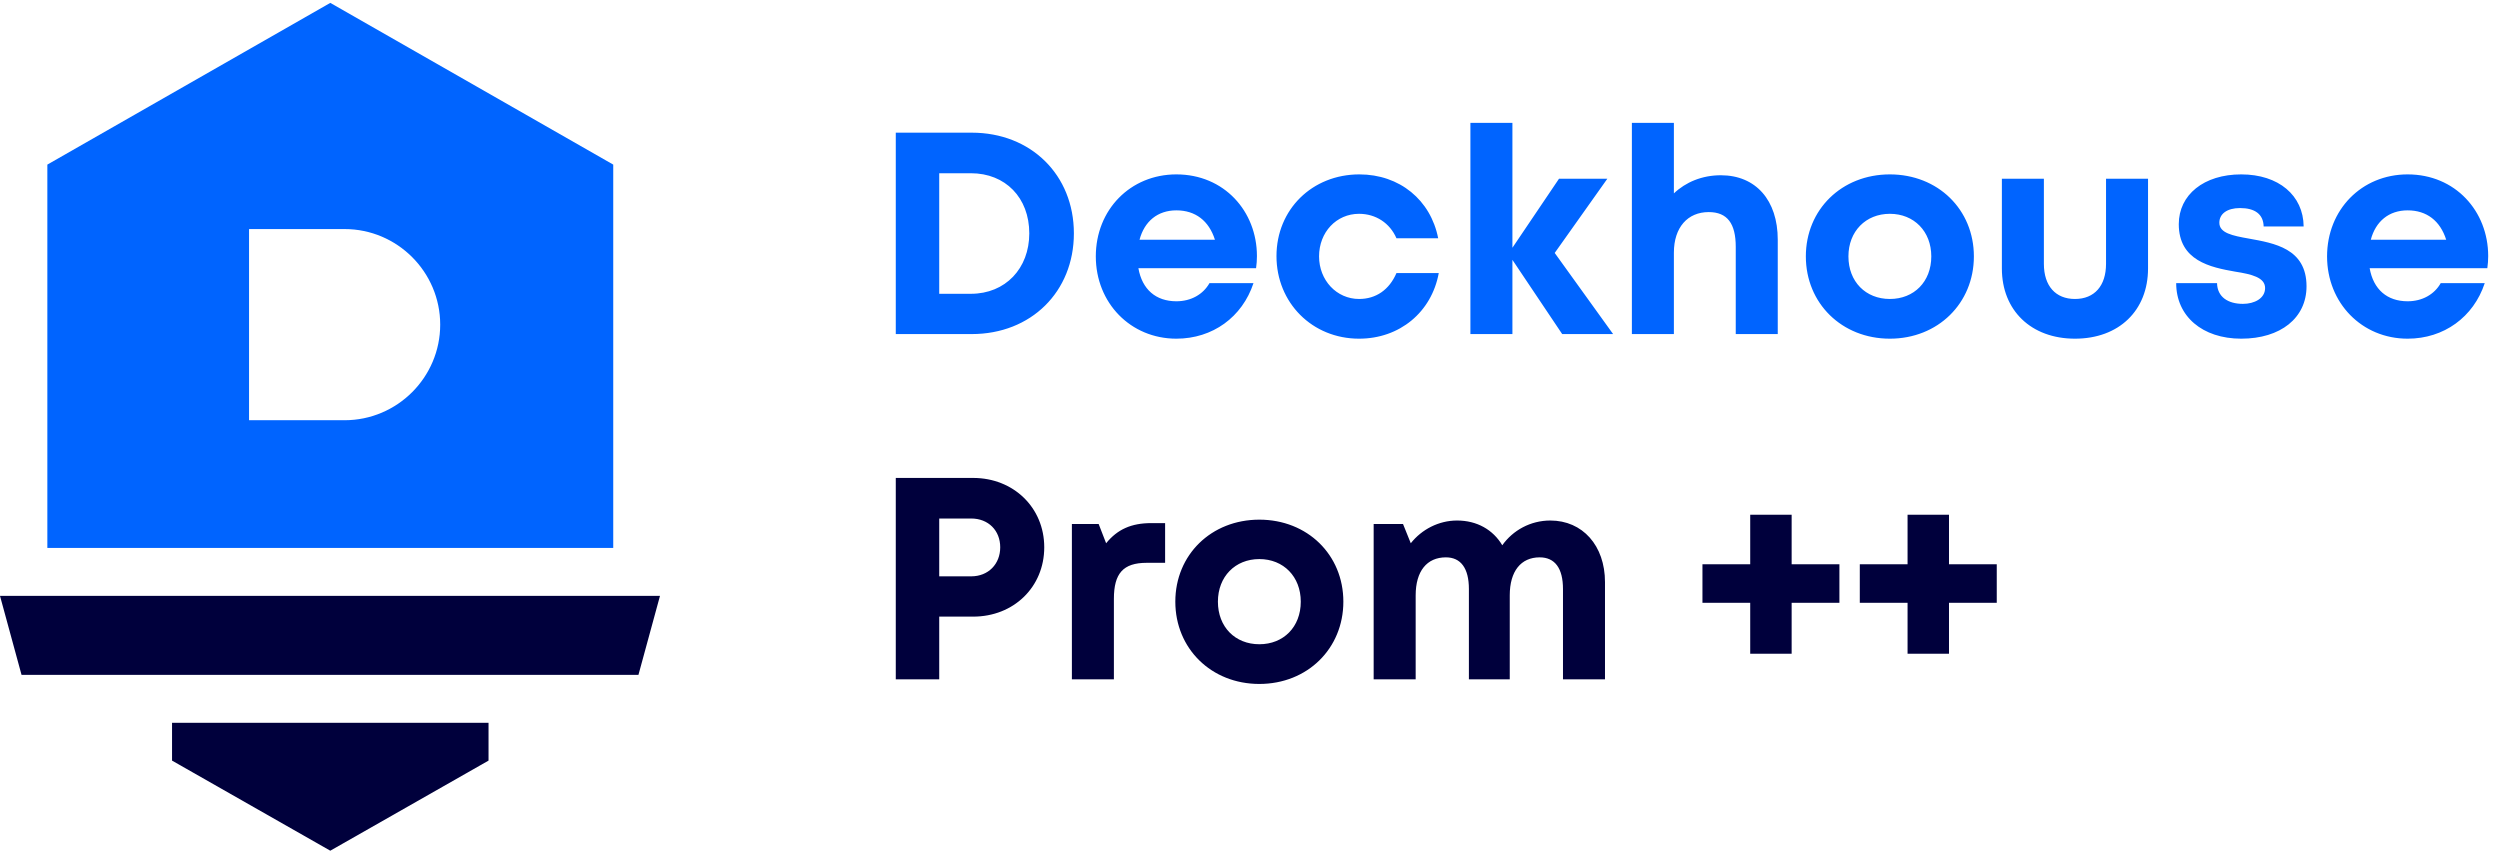
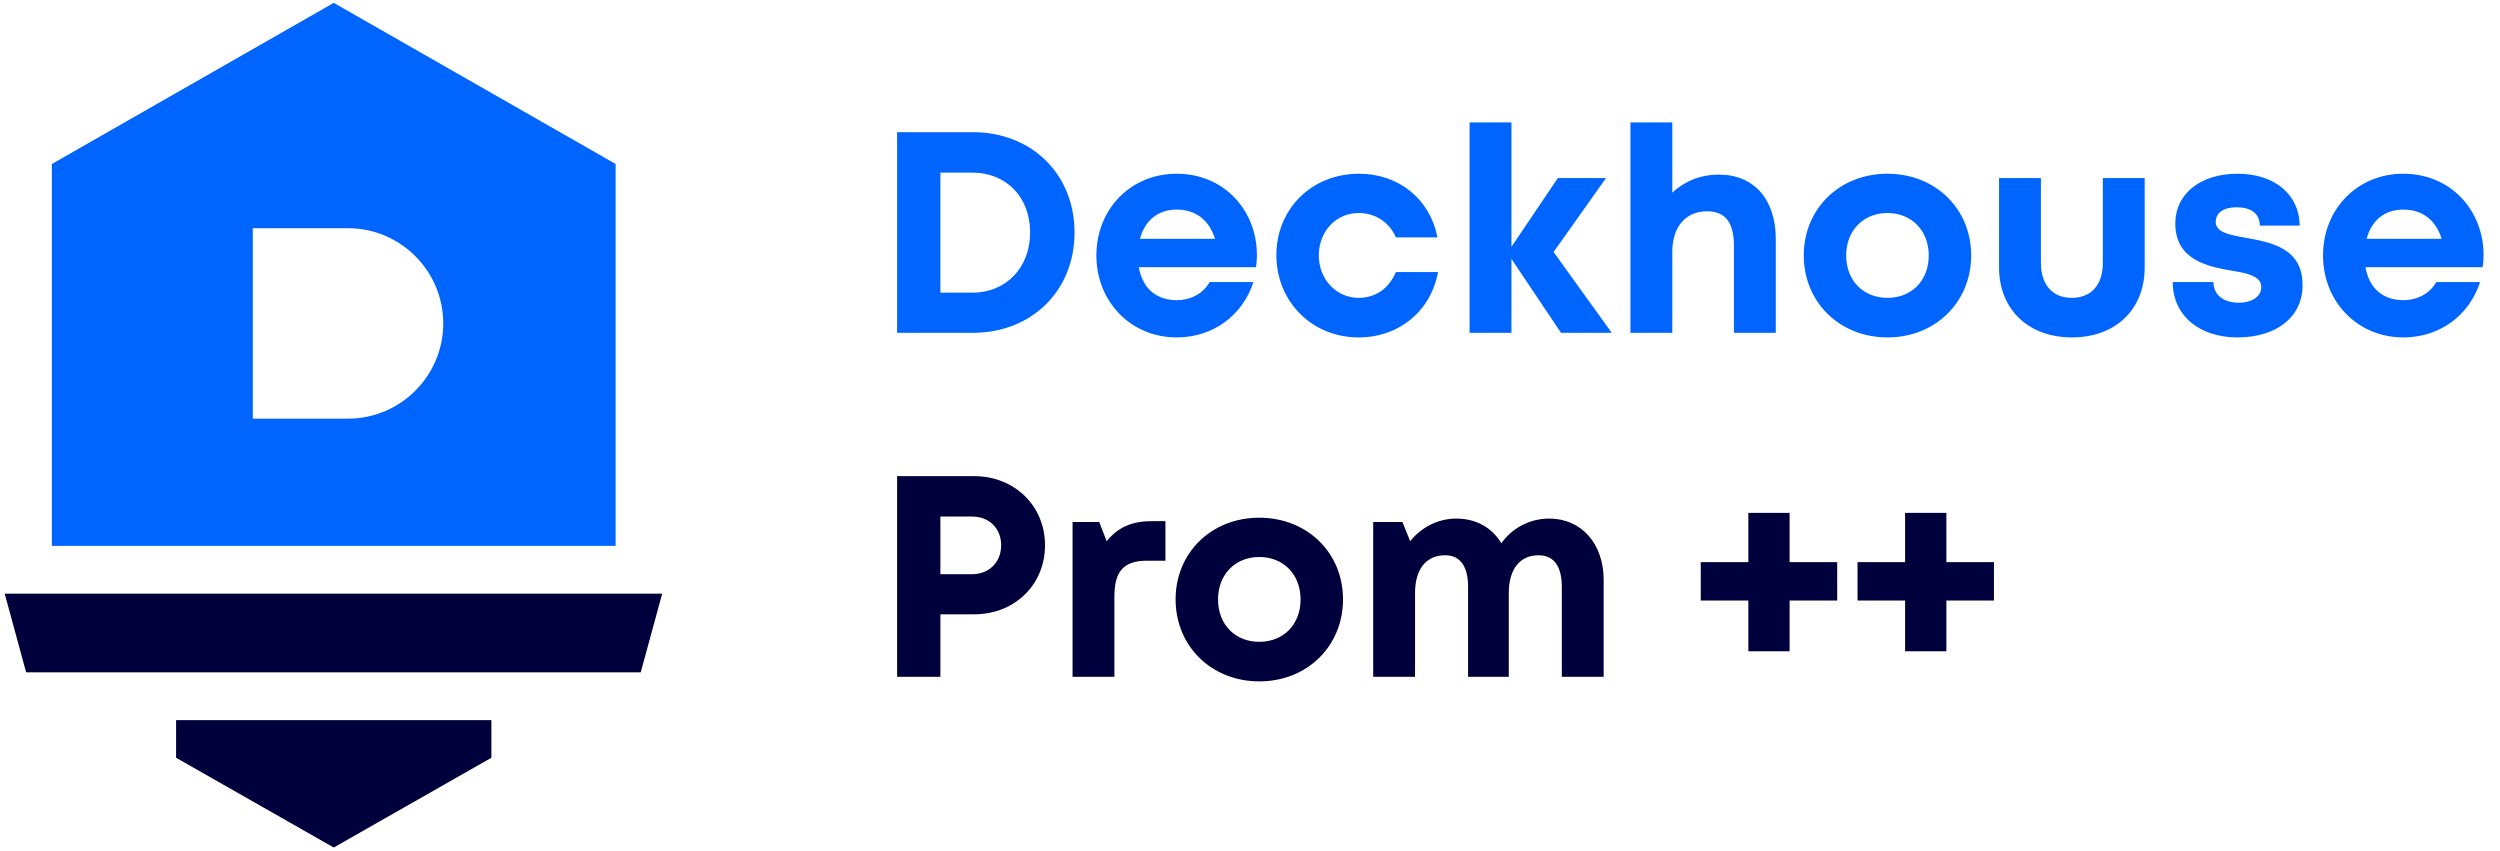
- <svg xmlns="http://www.w3.org/2000/svg" width="782" height="267" viewBox="0 0 782 267" fill="none">
+ <svg xmlns="http://www.w3.org/2000/svg" width="391" height="133" viewBox="0 0 782 267" fill="none">
  <path d="M303.96 41.499C322.5 41.499 335.91 54.729 335.91 72.999C335.91 91.269 322.5 104.499 303.96 104.499H280.2V41.499H303.96ZM303.69 91.899C314.49 91.899 321.96 83.979 321.96 72.999C321.96 61.839 314.49 54.189 303.69 54.189H293.79V91.899H303.69ZM393.169 80.109C393.169 81.369 393.079 82.629 392.899 83.889H356.089C357.259 90.549 361.579 94.239 367.969 94.239C372.559 94.239 376.339 92.079 378.319 88.569H392.089C388.579 99.189 379.309 105.939 367.969 105.939C353.659 105.939 342.769 94.779 342.769 80.199C342.769 65.619 353.569 54.549 367.969 54.549C382.909 54.549 393.169 66.069 393.169 80.109ZM367.969 65.799C362.119 65.799 357.979 69.219 356.449 74.979H380.029C378.139 69.039 373.909 65.799 367.969 65.799ZM425.113 105.939C410.443 105.939 399.283 94.689 399.283 80.109C399.283 65.529 410.443 54.549 425.203 54.549C437.803 54.549 447.523 62.559 449.863 74.529H436.813C434.743 69.759 430.333 66.879 425.113 66.879C418.003 66.879 412.603 72.639 412.603 80.199C412.603 87.669 418.093 93.519 425.113 93.519C430.423 93.519 434.563 90.639 436.813 85.419H450.043C447.793 97.659 437.803 105.939 425.113 105.939ZM504.583 104.499H488.653L473.083 81.279V104.499H459.943V38.439H473.083V77.499L487.663 55.899H502.783L486.313 79.119L504.583 104.499ZM538.262 54.819C549.242 54.819 556.082 62.649 556.082 74.979V104.499H542.942V77.229C542.942 69.939 540.332 66.339 534.482 66.339C527.912 66.339 523.592 71.109 523.592 79.029V104.499H510.452V38.439H523.592V60.489C527.282 56.979 532.412 54.819 538.262 54.819ZM591.149 105.939C576.119 105.939 564.869 94.869 564.869 80.199C564.869 65.529 576.119 54.549 591.149 54.549C606.179 54.549 617.429 65.529 617.429 80.199C617.429 94.869 606.179 105.939 591.149 105.939ZM591.149 93.519C598.709 93.519 604.109 88.119 604.109 80.199C604.109 72.369 598.709 66.879 591.149 66.879C583.589 66.879 578.189 72.369 578.189 80.199C578.189 88.119 583.589 93.519 591.149 93.519ZM649.047 105.939C635.367 105.939 626.187 97.119 626.187 83.979V55.899H639.327V82.539C639.327 89.469 643.017 93.519 649.047 93.519C655.167 93.519 658.767 89.379 658.767 82.539V55.899H671.907V83.979C671.907 97.119 662.817 105.939 649.047 105.939ZM701.051 105.939C688.901 105.939 680.711 98.919 680.711 88.569H693.491C693.581 92.889 696.911 95.049 701.591 95.049C705.191 95.049 708.521 93.339 708.521 90.099C708.521 86.769 704.291 85.779 699.161 84.969C691.421 83.619 681.521 81.549 681.521 70.119C681.521 60.939 689.351 54.549 701.051 54.549C712.751 54.549 720.491 61.119 720.581 70.839H708.071C707.981 66.969 705.281 65.079 700.691 65.079C696.641 65.079 694.211 66.879 694.211 69.669C694.211 72.909 698.351 73.719 703.391 74.619C711.311 76.059 721.481 77.679 721.481 89.559C721.481 99.459 713.381 105.939 701.051 105.939ZM778.306 80.109C778.306 81.369 778.216 82.629 778.036 83.889H741.226C742.396 90.549 746.716 94.239 753.106 94.239C757.696 94.239 761.476 92.079 763.456 88.569H777.226C773.716 99.189 764.446 105.939 753.106 105.939C738.796 105.939 727.906 94.779 727.906 80.199C727.906 65.619 738.706 54.549 753.106 54.549C768.046 54.549 778.306 66.069 778.306 80.109ZM753.106 65.799C747.256 65.799 743.116 69.219 741.586 74.979H765.166C763.276 69.039 759.046 65.799 753.106 65.799Z" fill="#0064FF" />
  <path d="M304.41 149.499C317.01 149.499 326.64 158.769 326.64 171.189C326.64 183.609 317.1 192.879 304.41 192.879H293.79V212.499H280.2V149.499H304.41ZM303.78 180.279C309.18 180.279 312.87 176.409 312.87 171.189C312.87 165.969 309.18 162.189 303.78 162.189H293.79V180.279H303.78ZM360.126 163.629H364.446V176.049H358.686C351.306 176.049 348.426 179.379 348.426 187.299V212.499H335.286V163.899H343.656L345.996 169.929C349.506 165.609 353.826 163.629 360.126 163.629ZM393.922 213.939C378.892 213.939 367.642 202.869 367.642 188.199C367.642 173.529 378.892 162.549 393.922 162.549C408.952 162.549 420.202 173.529 420.202 188.199C420.202 202.869 408.952 213.939 393.922 213.939ZM393.922 201.519C401.482 201.519 406.882 196.119 406.882 188.199C406.882 180.369 401.482 174.879 393.922 174.879C386.362 174.879 380.962 180.369 380.962 188.199C380.962 196.119 386.362 201.519 393.922 201.519ZM484.941 162.819C495.021 162.819 502.041 170.649 502.041 182.079V212.499H488.901V184.239C488.901 177.759 486.381 174.339 481.611 174.339C475.761 174.339 472.251 178.659 472.251 186.219V212.499H459.471V184.239C459.471 177.759 456.951 174.339 452.271 174.339C446.331 174.339 442.821 178.659 442.821 186.219V212.499H429.681V163.899H438.861L441.291 169.929C444.711 165.609 450.021 162.819 455.781 162.819C461.991 162.819 467.031 165.699 469.911 170.559C473.241 165.879 478.731 162.819 484.941 162.819ZM575.367 176.499V188.559H560.427V204.489H547.467V188.559H532.527V176.499H547.467V161.019H560.427V176.499H575.367ZM624.586 176.499V188.559H609.646V204.489H596.686V188.559H581.746V176.499H596.686V161.019H609.646V176.499H624.586Z" fill="#00003C" />
  <path d="M0 186.391H206.443L199.704 211.1H6.739L0 186.391Z" fill="#00003C" />
  <path d="M152.814 237.917V226.1L53.815 226.1V237.917L103.314 266.1L152.814 237.917Z" fill="#00003C" />
  <path fill-rule="evenodd" clip-rule="evenodd" d="M191.821 51.489V171.391H103.315H14.81V51.489L103.315 0.9L191.821 51.489ZM77.902 131.446H107.799C124.264 131.446 137.696 118.014 137.696 101.549C137.696 85.083 124.264 71.651 107.799 71.651H77.902V131.446Z" fill="#0064FF" />
</svg>
